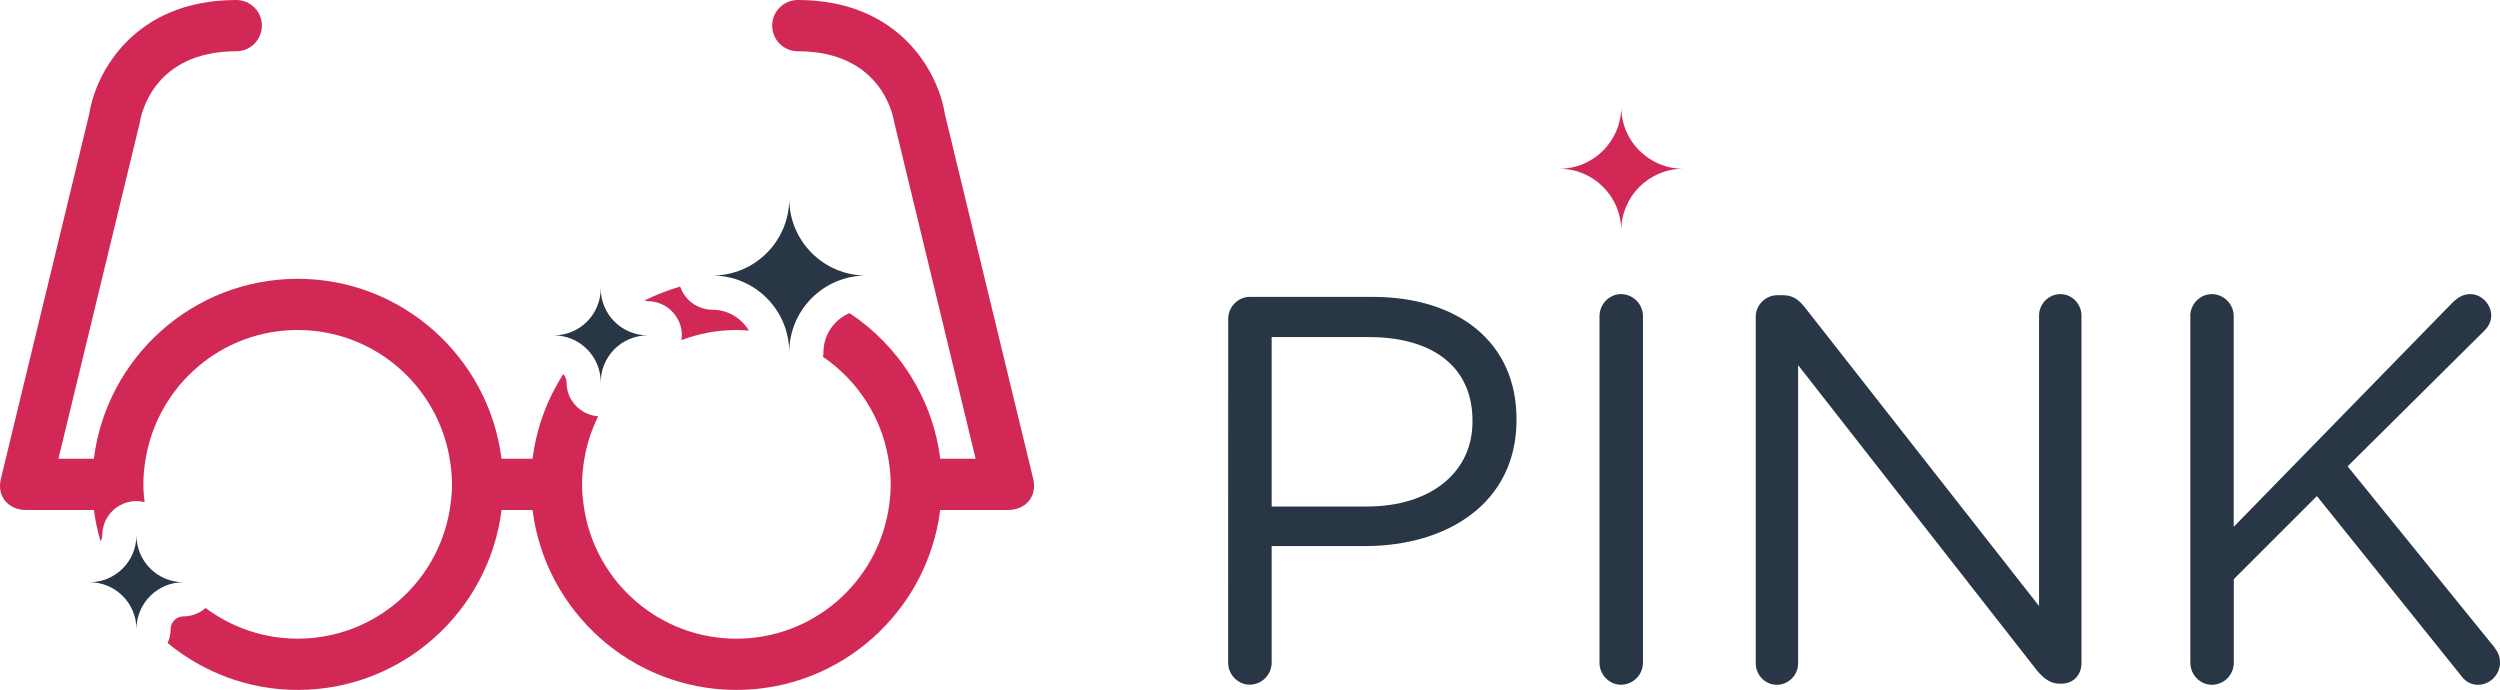
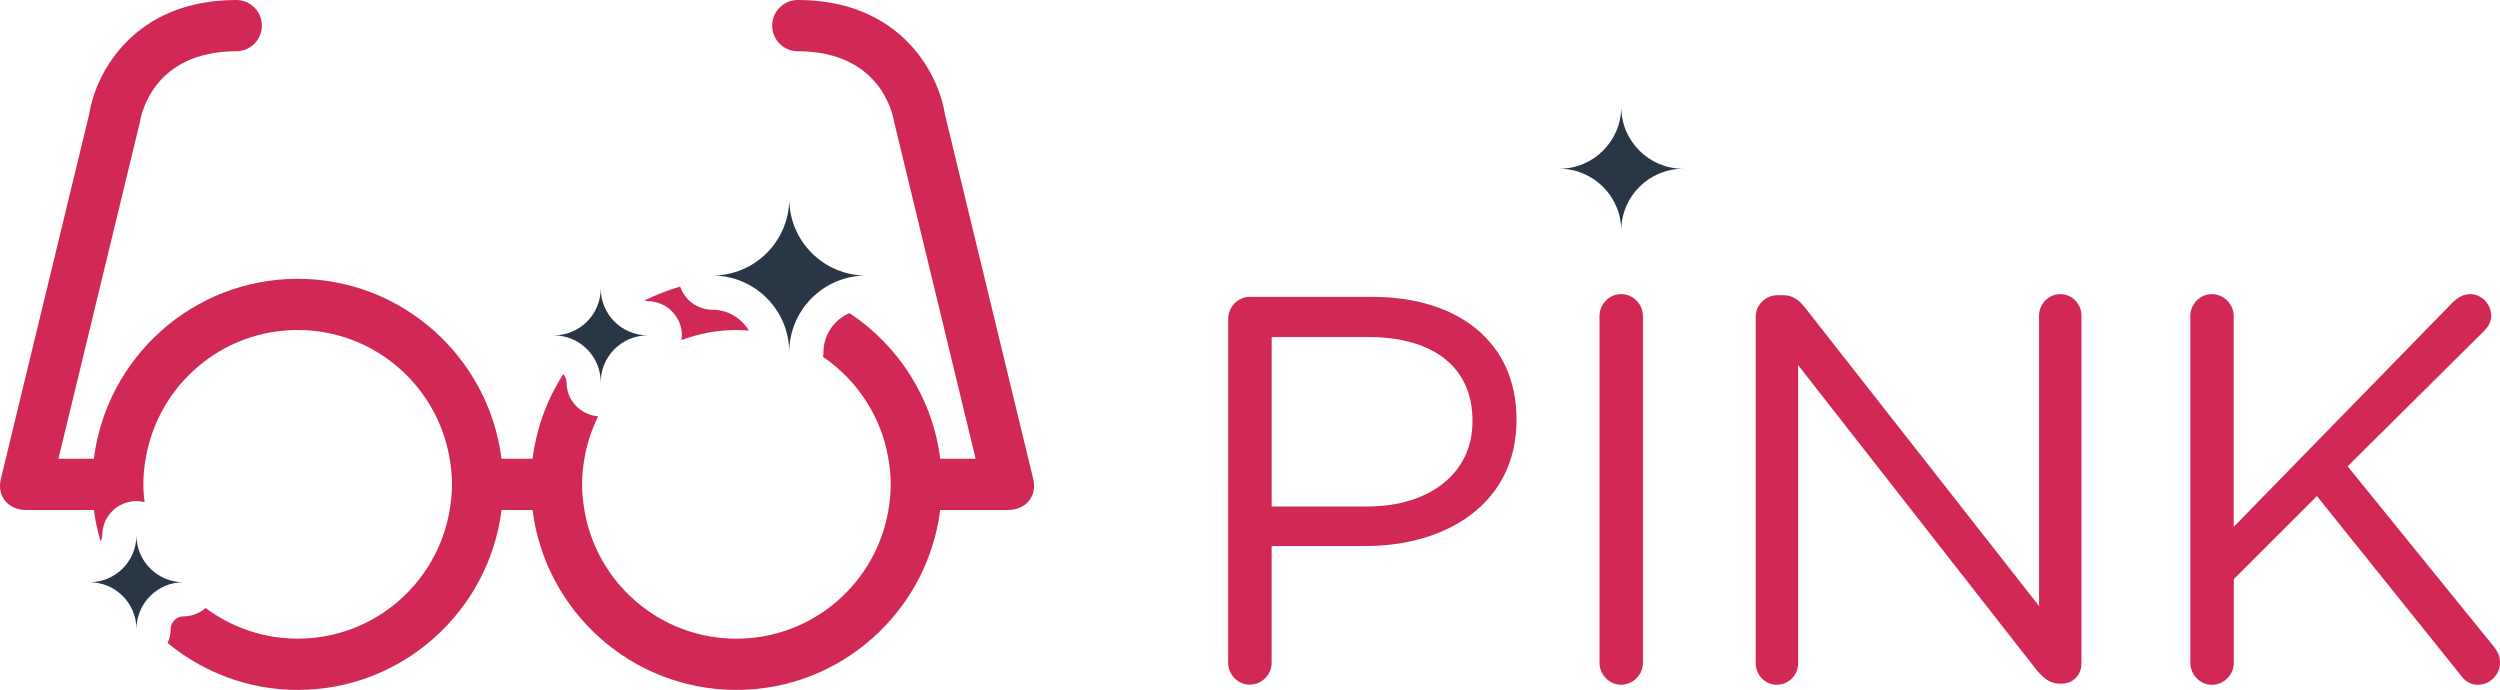
<svg xmlns="http://www.w3.org/2000/svg" version="1.1" id="Layer_2" x="0px" y="0px" width="146.3px" height="40.375px" viewBox="0 0 146.3 40.375" enable-background="new 0 0 146.3 40.375" xml:space="preserve">
  <g>
-     <path fill="#283645" d="M71.874,18.661c0-0.708,0.58-1.288,1.256-1.288h7.18c5.087,0,8.436,2.704,8.436,7.146v0.063 c0,4.86-4.057,7.373-8.854,7.373h-5.475v6.825c0,0.708-0.58,1.287-1.289,1.287c-0.676,0-1.256-0.58-1.256-1.287L71.874,18.661 L71.874,18.661z M79.988,29.641c3.734,0,6.182-1.996,6.182-4.959v-0.062c0-3.221-2.414-4.894-6.053-4.894h-5.699v9.917h5.57V29.641 z" />
-     <path fill="#283645" d="M93.603,18.5c0-0.708,0.579-1.288,1.255-1.288c0.709,0,1.288,0.58,1.288,1.288v20.283 c0,0.708-0.579,1.287-1.288,1.287c-0.676,0-1.255-0.579-1.255-1.287V18.5z" />
-     <path fill="#283645" d="M102.744,18.532c0-0.676,0.58-1.256,1.256-1.256h0.354c0.58,0,0.935,0.29,1.288,0.74l13.684,17.45V18.468 c0-0.676,0.547-1.256,1.256-1.256c0.676,0,1.225,0.58,1.225,1.256v20.349c0,0.677-0.48,1.19-1.158,1.19h-0.129 c-0.548,0-0.936-0.321-1.318-0.772l-13.976-17.867v17.449c0,0.677-0.547,1.257-1.257,1.257c-0.676,0-1.223-0.58-1.223-1.257V18.532 H102.744z" />
-     <path fill="#283645" d="M128.173,18.5c0-0.708,0.58-1.288,1.257-1.288c0.708,0,1.286,0.58,1.286,1.288v12.331l12.848-13.168 c0.29-0.257,0.579-0.451,0.998-0.451c0.676,0,1.225,0.612,1.225,1.256c0,0.354-0.162,0.644-0.42,0.901l-7.984,7.92l8.564,10.561 c0.225,0.291,0.354,0.547,0.354,0.936c0,0.676-0.577,1.288-1.285,1.288c-0.482,0-0.807-0.259-1.03-0.58l-8.401-10.464l-4.863,4.861 v4.895c0,0.708-0.578,1.288-1.286,1.288c-0.677,0-1.257-0.58-1.257-1.288V18.5H128.173z" />
+     <path fill="#D22856" d="M71.874,18.661c0-0.708,0.58-1.288,1.256-1.288h7.18c5.087,0,8.436,2.704,8.436,7.146v0.063 c0,4.86-4.057,7.373-8.854,7.373h-5.475v6.825c0,0.708-0.58,1.287-1.289,1.287c-0.676,0-1.256-0.58-1.256-1.287L71.874,18.661 L71.874,18.661z M79.988,29.641c3.734,0,6.182-1.996,6.182-4.959v-0.062c0-3.221-2.414-4.894-6.053-4.894h-5.699v9.917h5.57V29.641 z" />
+     <path fill="#D22856" d="M93.603,18.5c0-0.708,0.579-1.288,1.255-1.288c0.709,0,1.288,0.58,1.288,1.288v20.283 c0,0.708-0.579,1.287-1.288,1.287c-0.676,0-1.255-0.579-1.255-1.287V18.5z" />
+     <path fill="#D22856" d="M102.744,18.532c0-0.676,0.58-1.256,1.256-1.256h0.354c0.58,0,0.935,0.29,1.288,0.74l13.684,17.45V18.468 c0-0.676,0.547-1.256,1.256-1.256c0.676,0,1.225,0.58,1.225,1.256v20.349c0,0.677-0.48,1.19-1.158,1.19h-0.129 c-0.548,0-0.936-0.321-1.318-0.772l-13.976-17.867v17.449c0,0.677-0.547,1.257-1.257,1.257c-0.676,0-1.223-0.58-1.223-1.257V18.532 H102.744z" />
+     <path fill="#D22856" d="M128.173,18.5c0-0.708,0.58-1.288,1.257-1.288c0.708,0,1.286,0.58,1.286,1.288v12.331l12.848-13.168 c0.29-0.257,0.579-0.451,0.998-0.451c0.676,0,1.225,0.612,1.225,1.256c0,0.354-0.162,0.644-0.42,0.901l-7.984,7.92l8.564,10.561 c0.225,0.291,0.354,0.547,0.354,0.936c0,0.676-0.577,1.288-1.285,1.288c-0.482,0-0.807-0.259-1.03-0.58l-8.401-10.464l-4.863,4.861 v4.895c0,0.708-0.578,1.288-1.286,1.288c-0.677,0-1.257-0.58-1.257-1.288V18.5H128.173z" />
  </g>
-   <path fill="#D22856" d="M98.498,9.875c-2.002,0-3.623-1.623-3.623-3.624c0,2.001-1.623,3.624-3.625,3.624 c2.002,0,3.625,1.623,3.625,3.624C94.875,11.498,96.496,9.875,98.498,9.875z" />
+   <path fill="#283645" d="M98.498,9.875c-2.002,0-3.623-1.623-3.623-3.624c0,2.001-1.623,3.624-3.625,3.624 c2.002,0,3.625,1.623,3.625,3.624C94.875,11.498,96.496,9.875,98.498,9.875z" />
  <g>
    <path fill="#D22856" d="M43.094,19.313c0.246,0,0.489,0.014,0.73,0.033c-0.437-0.728-1.227-1.221-2.136-1.221 c-0.877,0-1.614-0.568-1.884-1.354c-0.727,0.208-1.425,0.482-2.089,0.816c0.062,0.017,0.122,0.038,0.188,0.038c1.104,0,2,0.896,2,2 c0,0.096-0.015,0.188-0.028,0.281C40.875,19.524,41.959,19.313,43.094,19.313z" />
    <path fill="#D22856" d="M60.462,28.016c-0.002-0.009-5.175-21.365-5.175-21.365C54.926,4.303,52.694,0,46.688,0 c-0.829,0-1.5,0.671-1.5,1.5s0.671,1.5,1.5,1.5c4.856,0,5.575,3.729,5.639,4.143l4.767,19.701h-2.073 c-0.445-3.557-2.453-6.628-5.305-8.522c-0.897,0.379-1.529,1.269-1.529,2.303c0,0.088-0.015,0.171-0.026,0.256 c1.991,1.358,3.415,3.489,3.829,5.965c0.082,0.488,0.135,0.987,0.135,1.5c0,0.512-0.053,1.012-0.135,1.5 c-0.716,4.271-4.421,7.53-8.896,7.53c-4.475,0-8.181-3.259-8.896-7.53c-0.082-0.488-0.135-0.988-0.135-1.5 c0-0.513,0.053-1.012,0.135-1.5c0.147-0.879,0.427-1.712,0.808-2.484c-1.034-0.077-1.852-0.932-1.852-1.984 c0-0.189-0.077-0.357-0.192-0.488c-0.938,1.469-1.569,3.149-1.795,4.957h-1.82c-0.741-5.927-5.802-10.531-11.927-10.531 S6.235,20.917,5.493,26.844H3.42L8.187,7.143C8.25,6.729,8.97,3,13.826,3c0.829,0,1.5-0.671,1.5-1.5S14.655,0,13.826,0 C7.82,0,5.588,4.303,5.227,6.651c0,0-5.173,21.356-5.175,21.365c-0.266,1.109,0.531,1.826,1.426,1.826 c0.012,0,0.023,0.004,0.036,0.004h3.982c0.079,0.629,0.215,1.237,0.387,1.831c0.059-0.106,0.102-0.224,0.102-0.354 c0-1.104,0.896-2,2-2c0.166,0,0.324,0.024,0.478,0.062c-0.043-0.343-0.074-0.688-0.074-1.042c0-0.512,0.053-1.011,0.135-1.5 c0.715-4.271,4.421-7.531,8.896-7.531s8.18,3.26,8.896,7.531c0.082,0.489,0.135,0.988,0.135,1.5s-0.053,1.012-0.135,1.5 c-0.715,4.272-4.421,7.531-8.896,7.531c-2.022,0-3.883-0.67-5.386-1.794c-0.35,0.302-0.8,0.491-1.299,0.491 c-0.413,0-0.749,0.336-0.749,0.748c0,0.289-0.065,0.563-0.176,0.812c2.075,1.708,4.722,2.743,7.614,2.743 c6.125,0,11.185-4.604,11.927-10.529h1.814c0.742,5.926,5.802,10.529,11.927,10.529s11.186-4.604,11.927-10.529H59 c0.012,0,0.023-0.005,0.036-0.005C59.931,29.842,60.728,29.125,60.462,28.016z" />
  </g>
  <g>
    <g>
      <path fill="#283645" d="M50.686,16.125c-2.485,0-4.499-2.014-4.499-4.499c0,2.485-2.014,4.499-4.499,4.499 c2.485,0,4.499,2.014,4.499,4.499C46.187,18.139,48.2,16.125,50.686,16.125z" />
    </g>
  </g>
  <g>
    <g>
      <path fill="#283645" d="M37.904,19.626c-1.519,0-2.749-1.23-2.749-2.749c0,1.519-1.23,2.749-2.749,2.749 c1.519,0,2.749,1.229,2.749,2.749C35.155,20.855,36.386,19.626,37.904,19.626z" />
    </g>
  </g>
  <g>
    <g>
      <path fill="#283645" d="M10.734,34.072c-1.519,0-2.749-1.23-2.749-2.75c0,1.52-1.23,2.75-2.749,2.75 c1.519,0,2.749,1.229,2.749,2.748C7.985,35.303,9.215,34.072,10.734,34.072z" />
    </g>
  </g>
</svg>
